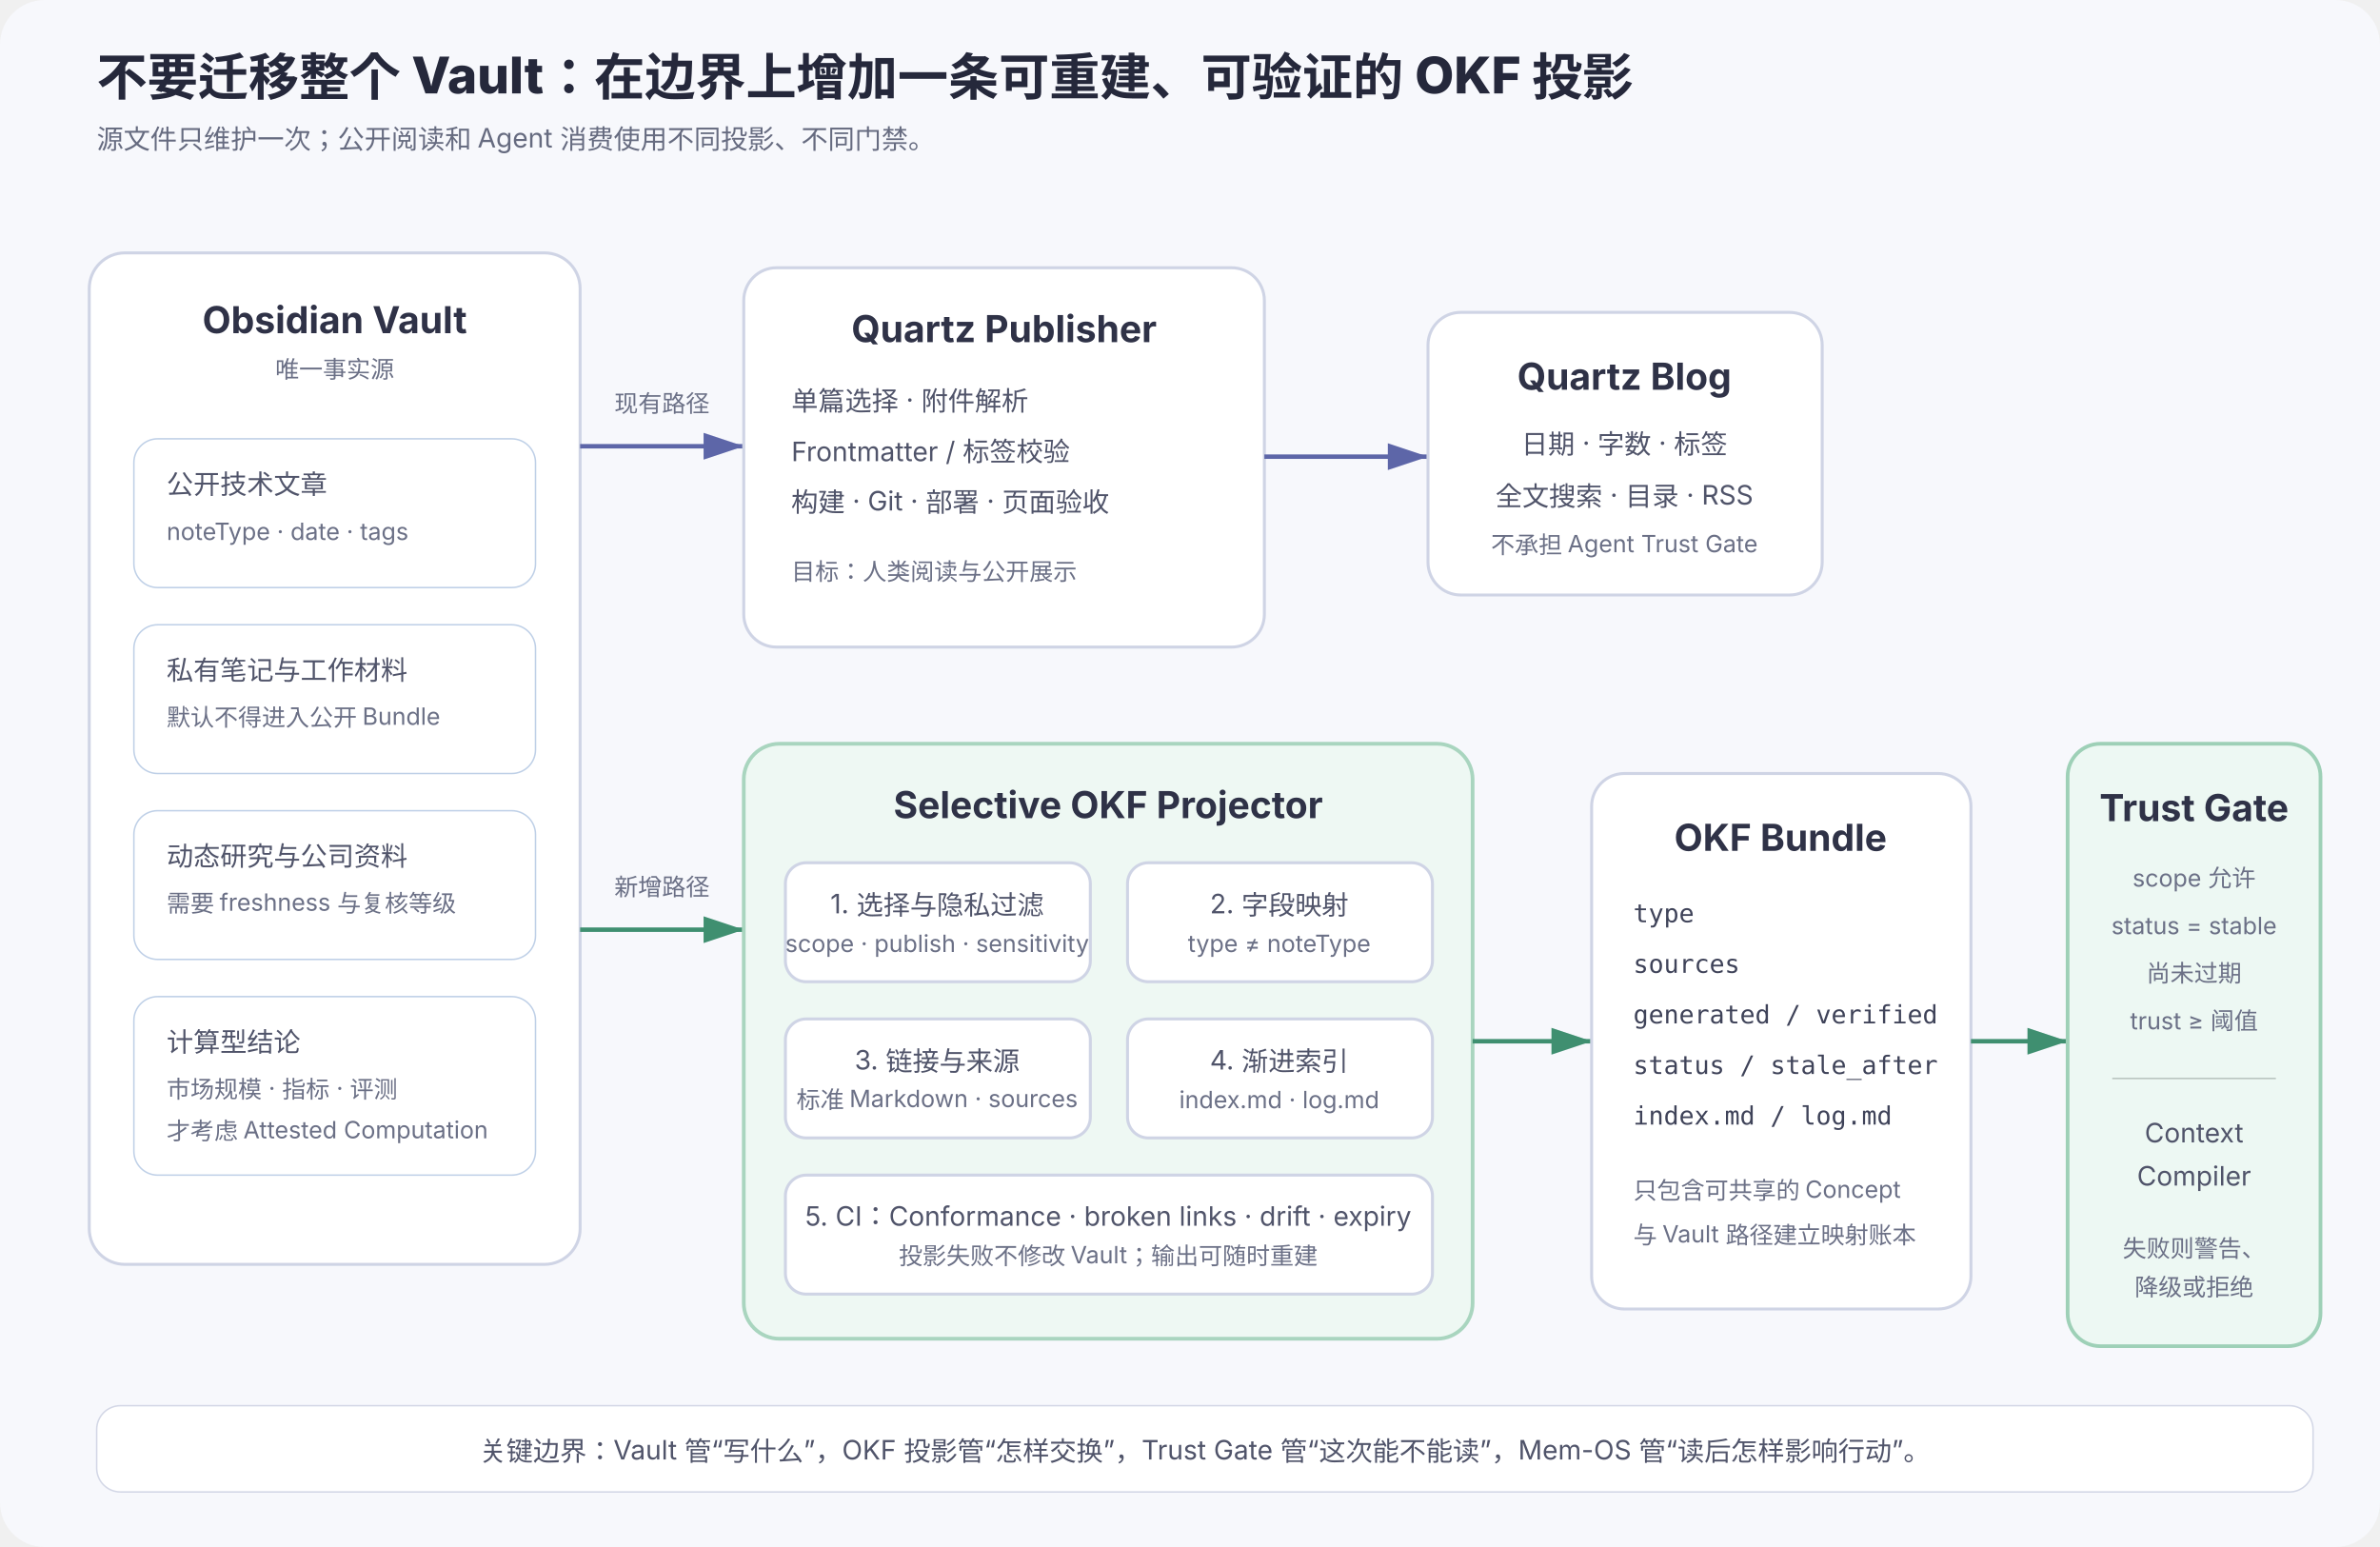
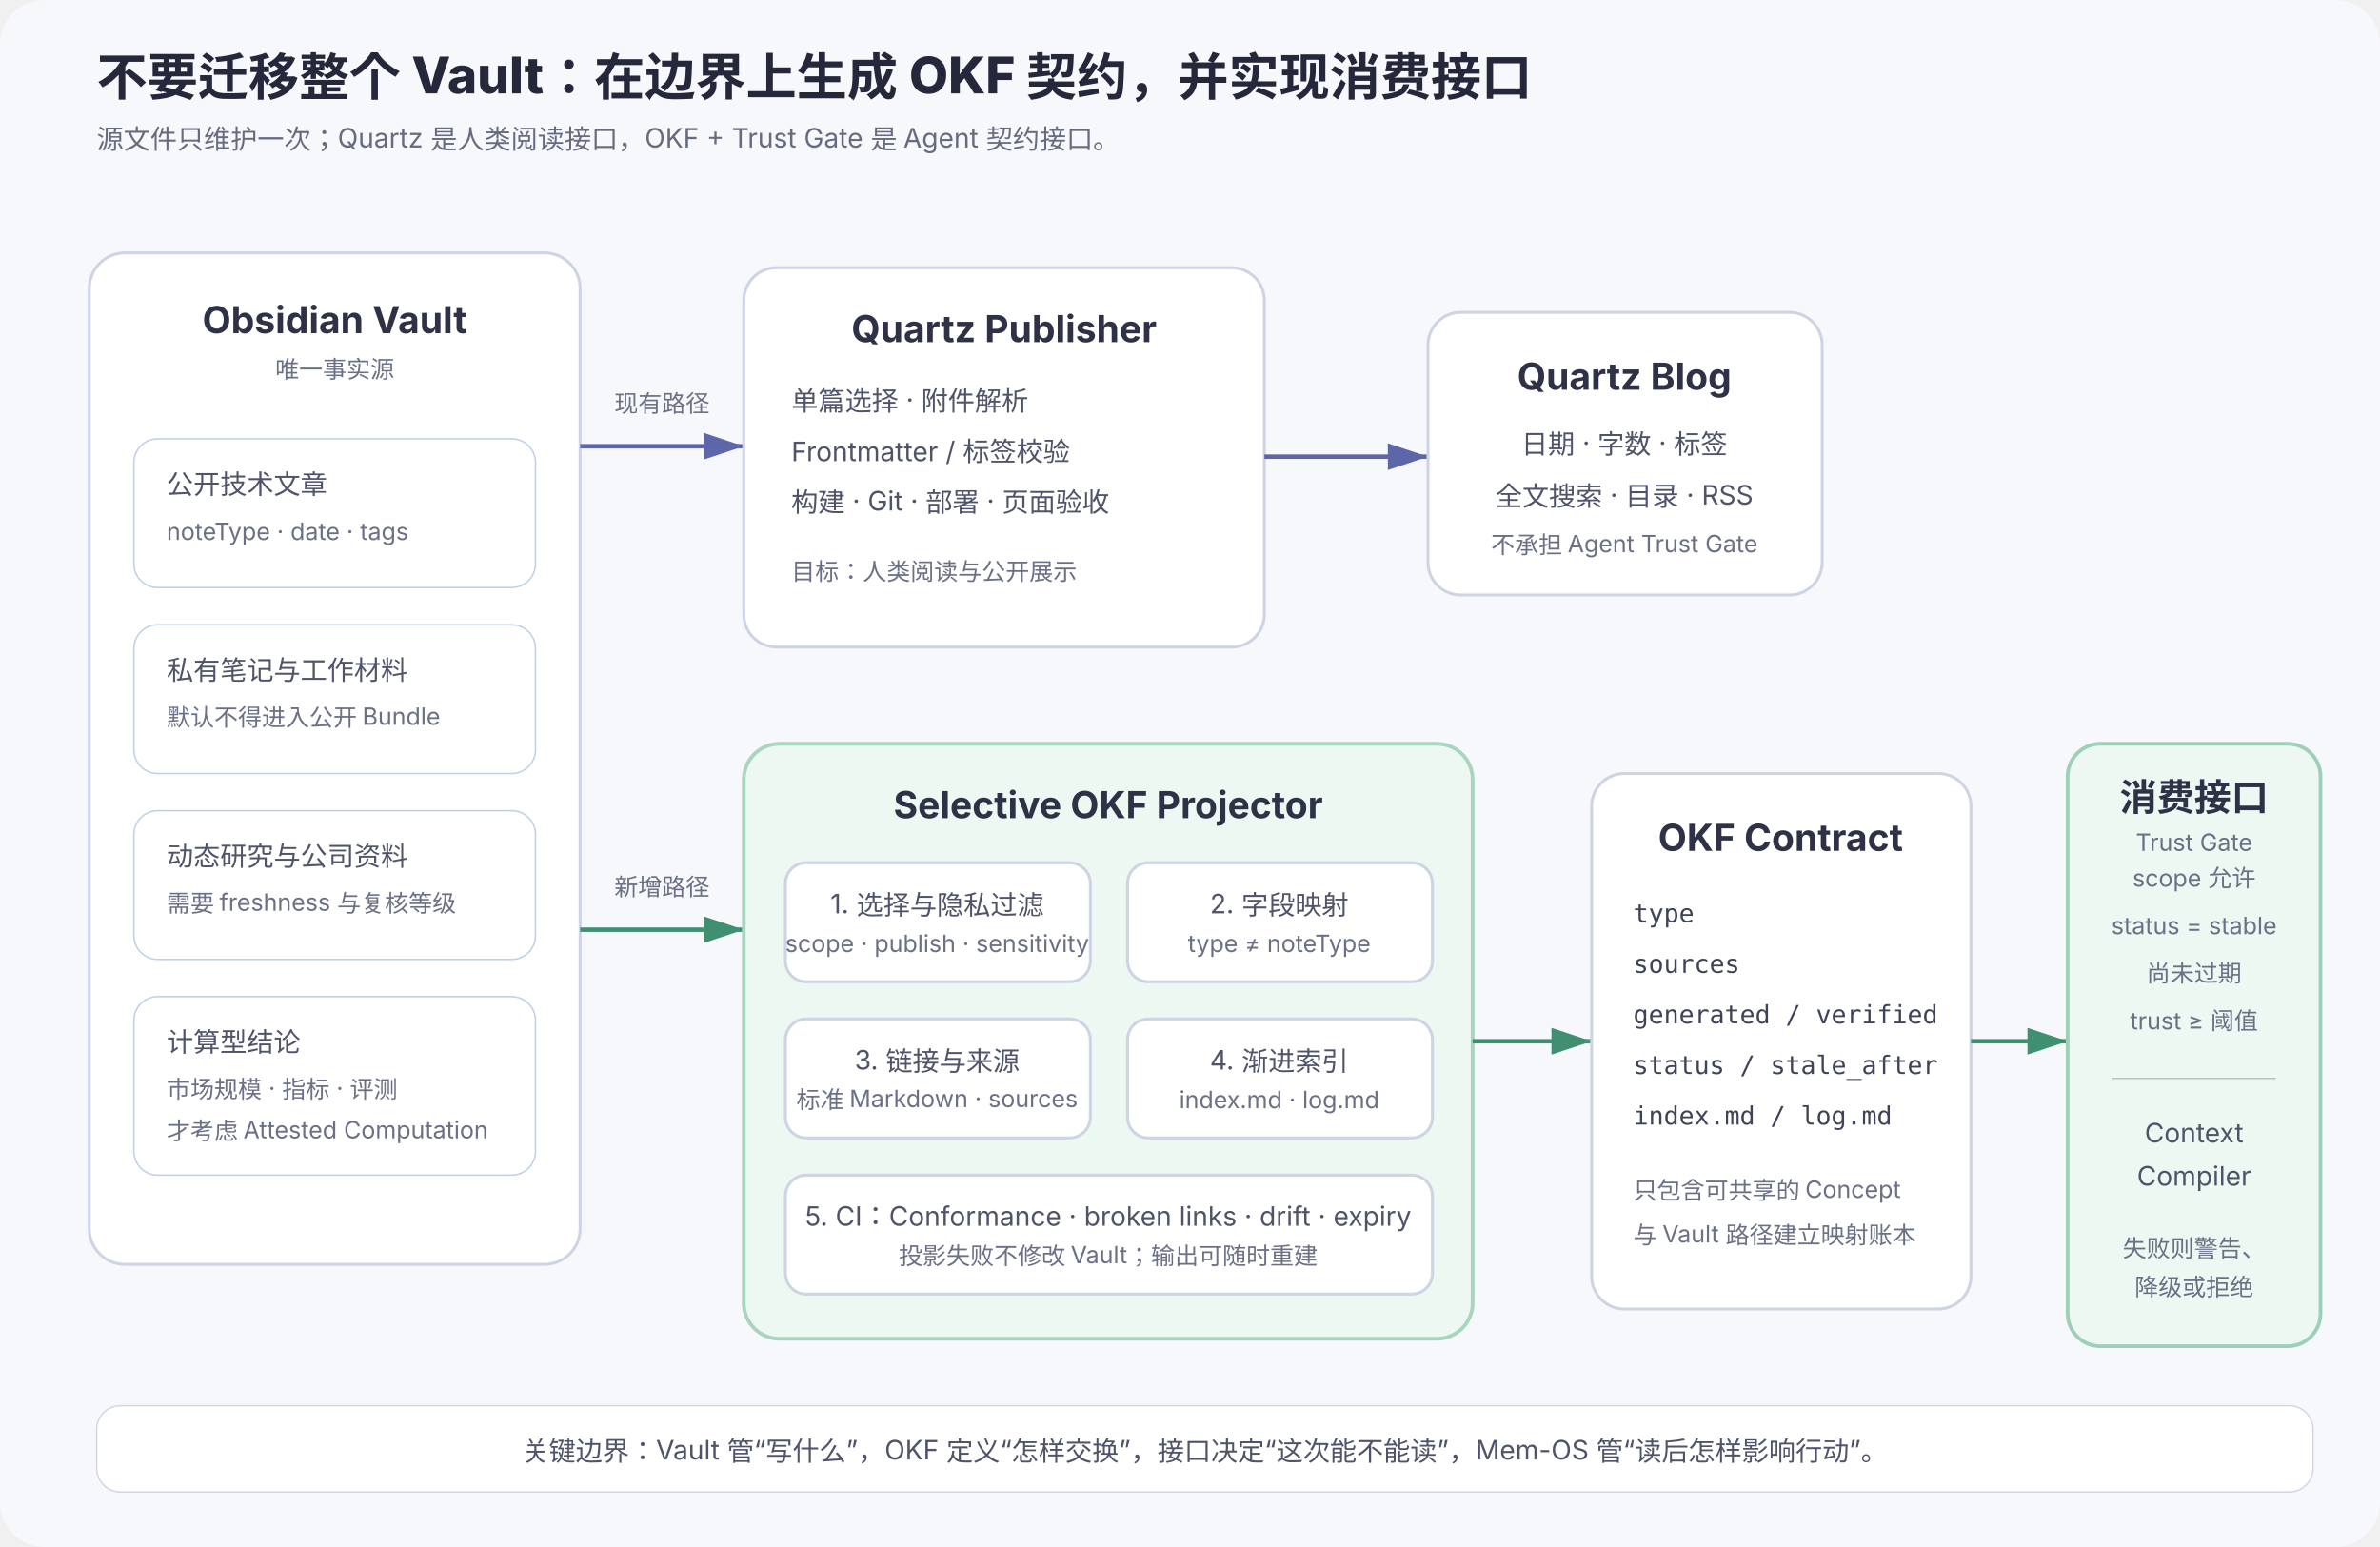
<svg xmlns="http://www.w3.org/2000/svg" width="1600" height="1040" viewBox="0 0 1600 1040" role="img" aria-labelledby="title desc">
  <defs>
    <marker id="arrow" markerWidth="10" markerHeight="10" refX="9" refY="3" orient="auto">
      <path d="M0 0L0 6L9 3z" fill="#5d66a8" />
    </marker>
    <marker id="arrowGreen" markerWidth="10" markerHeight="10" refX="9" refY="3" orient="auto">
      <path d="M0 0L0 6L9 3z" fill="#3f8f70" />
    </marker>
    <style>
      .font{font-family:-apple-system,BlinkMacSystemFont,"PingFang SC","Microsoft YaHei",sans-serif}
      .title{font-size:34px;font-weight:760;fill:#25283b}
      .sub{font-size:18px;fill:#666b80}
      .head{font-size:25px;font-weight:740;fill:#2f3247}
      .body{font-size:18px;fill:#50546a}
      .small{font-size:16px;fill:#6b7086}
      .mono{font-family:"SFMono-Regular","Cascadia Code",monospace;font-size:17px;fill:#3f4359}
      .box{fill:#fff;stroke:#cfd4e5;stroke-width:2}
      .flow{stroke:#5d66a8;stroke-width:3;fill:none;marker-end:url(#arrow)}
      .green{stroke:#3f8f70;stroke-width:3;fill:none;marker-end:url(#arrowGreen)}
      .dash{stroke:#aab0c7;stroke-width:2.5;stroke-dasharray:8 8;fill:none;marker-end:url(#arrow)}
    </style>
  </defs>
  <rect width="1600" height="1040" rx="30" fill="#f7f8fc" />
-   <text class="font title" x="65" y="64">不要迁移整个 Vault：在边界上增加一条可重建、可验证的 OKF 投影</text>
-   <text class="font sub" x="65" y="100">源文件只维护一次；公开阅读和 Agent 消费使用不同投影、不同门禁。</text>
+   <text class="font title" x="65" y="64">不要迁移整个 Vault：在边界上生成 OKF 契约，并实现消费接口</text>
+   <text class="font sub" x="65" y="100">源文件只维护一次；Quartz 是人类阅读接口，OKF + Trust Gate 是 Agent 契约接口。</text>
  <g transform="translate(60 170)">
    <rect class="box" width="330" height="680" rx="24" fill="#eef5ff" />
    <text class="font head" x="165" y="54" text-anchor="middle">Obsidian Vault</text>
    <text class="font small" x="165" y="84" text-anchor="middle">唯一事实源</text>
    <rect x="30" y="125" width="270" height="100" rx="16" fill="#fff" stroke="#bfd0e7" />
    <text class="font body" x="52" y="162">公开技术文章</text>
    <text class="font small" x="52" y="193">noteType · date · tags</text>
    <rect x="30" y="250" width="270" height="100" rx="16" fill="#fff" stroke="#bfd0e7" />
    <text class="font body" x="52" y="287">私有笔记与工作材料</text>
    <text class="font small" x="52" y="318">默认不得进入公开 Bundle</text>
    <rect x="30" y="375" width="270" height="100" rx="16" fill="#fff" stroke="#bfd0e7" />
    <text class="font body" x="52" y="412">动态研究与公司资料</text>
    <text class="font small" x="52" y="443">需要 freshness 与复核等级</text>
    <rect x="30" y="500" width="270" height="120" rx="16" fill="#fff" stroke="#bfd0e7" />
    <text class="font body" x="52" y="537">计算型结论</text>
    <text class="font small" x="52" y="568">市场规模 · 指标 · 评测</text>
    <text class="font small" x="52" y="596">才考虑 Attested Computation</text>
  </g>
  <path class="flow" d="M390 300H500" />
  <text class="font small" x="445" y="277" text-anchor="middle">现有路径</text>
  <g transform="translate(500 180)">
    <rect class="box" width="350" height="255" rx="22" fill="#fff7e7" />
    <text class="font head" x="175" y="50" text-anchor="middle">Quartz Publisher</text>
    <text class="font body" x="32" y="96">单篇选择 · 附件解析</text>
    <text class="font body" x="32" y="130">Frontmatter / 标签校验</text>
    <text class="font body" x="32" y="164">构建 · Git · 部署 · 页面验收</text>
    <text class="font small" x="32" y="210">目标：人类阅读与公开展示</text>
  </g>
  <path class="flow" d="M850 307H960" />
  <g transform="translate(960 210)">
    <rect class="box" width="265" height="190" rx="22" fill="#fffaf0" />
    <text class="font head" x="132" y="52" text-anchor="middle">Quartz Blog</text>
    <text class="font body" x="132" y="95" text-anchor="middle">日期 · 字数 · 标签</text>
    <text class="font body" x="132" y="130" text-anchor="middle">全文搜索 · 目录 · RSS</text>
    <text class="font small" x="132" y="162" text-anchor="middle">不承担 Agent Trust Gate</text>
  </g>
  <path class="green" d="M390 625H500" />
  <text class="font small" x="445" y="602" text-anchor="middle">新增路径</text>
  <g transform="translate(500 500)">
    <rect width="490" height="400" rx="24" fill="#eef8f3" stroke="#a9d5bf" stroke-width="2.5" />
    <text class="font head" x="245" y="50" text-anchor="middle">Selective OKF Projector</text>
    <g transform="translate(28 80)">
      <rect class="box" width="205" height="80" rx="14" />
      <text class="font body" x="102" y="34" text-anchor="middle">1. 选择与隐私过滤</text>
      <text class="font small" x="102" y="60" text-anchor="middle">scope · publish · sensitivity</text>
      <rect class="box" x="230" width="205" height="80" rx="14" />
      <text class="font body" x="332" y="34" text-anchor="middle">2. 字段映射</text>
      <text class="font small" x="332" y="60" text-anchor="middle">type ≠ noteType</text>
      <rect class="box" y="105" width="205" height="80" rx="14" />
      <text class="font body" x="102" y="139" text-anchor="middle">3. 链接与来源</text>
      <text class="font small" x="102" y="165" text-anchor="middle">标准 Markdown · sources</text>
      <rect class="box" x="230" y="105" width="205" height="80" rx="14" />
      <text class="font body" x="332" y="139" text-anchor="middle">4. 渐进索引</text>
      <text class="font small" x="332" y="165" text-anchor="middle">index.md · log.md</text>
      <rect class="box" y="210" width="435" height="80" rx="14" />
      <text class="font body" x="217" y="244" text-anchor="middle">5. CI：Conformance · broken links · drift · expiry</text>
      <text class="font small" x="217" y="270" text-anchor="middle">投影失败不修改 Vault；输出可随时重建</text>
    </g>
  </g>
  <path class="green" d="M990 700H1070" />
  <g transform="translate(1070 520)">
    <rect class="box" width="255" height="360" rx="22" fill="#f1efff" />
-     <text class="font head" x="127" y="52" text-anchor="middle">OKF Bundle</text>
+     <text class="font head" x="127" y="52" text-anchor="middle">OKF Contract</text>
    <text class="font mono" x="28" y="100">type</text>
    <text class="font mono" x="28" y="134">sources</text>
    <text class="font mono" x="28" y="168">generated / verified</text>
    <text class="font mono" x="28" y="202">status / stale_after</text>
    <text class="font mono" x="28" y="236">index.md / log.md</text>
    <text class="font small" x="28" y="286">只包含可共享的 Concept</text>
    <text class="font small" x="28" y="316">与 Vault 路径建立映射账本</text>
  </g>
  <path class="green" d="M1325 700H1390" />
  <g transform="translate(1390 500)">
    <rect width="170" height="405" rx="22" fill="#edf8f3" stroke="#9ed0b7" stroke-width="2.5" />
-     <text class="font head" x="85" y="52" text-anchor="middle">Trust Gate</text>
+     <text class="font head" x="85" y="45" text-anchor="middle">消费接口</text>
+     <text class="font small" x="85" y="72" text-anchor="middle">Trust Gate</text>
    <text class="font small" x="85" y="96" text-anchor="middle">scope 允许</text>
    <text class="font small" x="85" y="128" text-anchor="middle">status = stable</text>
    <text class="font small" x="85" y="160" text-anchor="middle">尚未过期</text>
    <text class="font small" x="85" y="192" text-anchor="middle">trust ≥ 阈值</text>
    <path d="M30 225H140" stroke="#b8c4bf" />
    <text class="font body" x="85" y="268" text-anchor="middle">Context</text>
    <text class="font body" x="85" y="297" text-anchor="middle">Compiler</text>
    <text class="font small" x="85" y="345" text-anchor="middle">失败则警告、</text>
    <text class="font small" x="85" y="371" text-anchor="middle">降级或拒绝</text>
  </g>
  <g transform="translate(65 945)">
    <rect width="1490" height="58" rx="16" fill="#fff" stroke="#d3d7e6" />
-     <text class="font body" x="745" y="37" text-anchor="middle">关键边界：Vault 管“写什么”，OKF 投影管“怎样交换”，Trust Gate 管“这次能不能读”，Mem-OS 管“读后怎样影响行动”。</text>
+     <text class="font body" x="745" y="37" text-anchor="middle">关键边界：Vault 管“写什么”，OKF 定义“怎样交换”，接口决定“这次能不能读”，Mem-OS 管“读后怎样影响行动”。</text>
  </g>
</svg>
